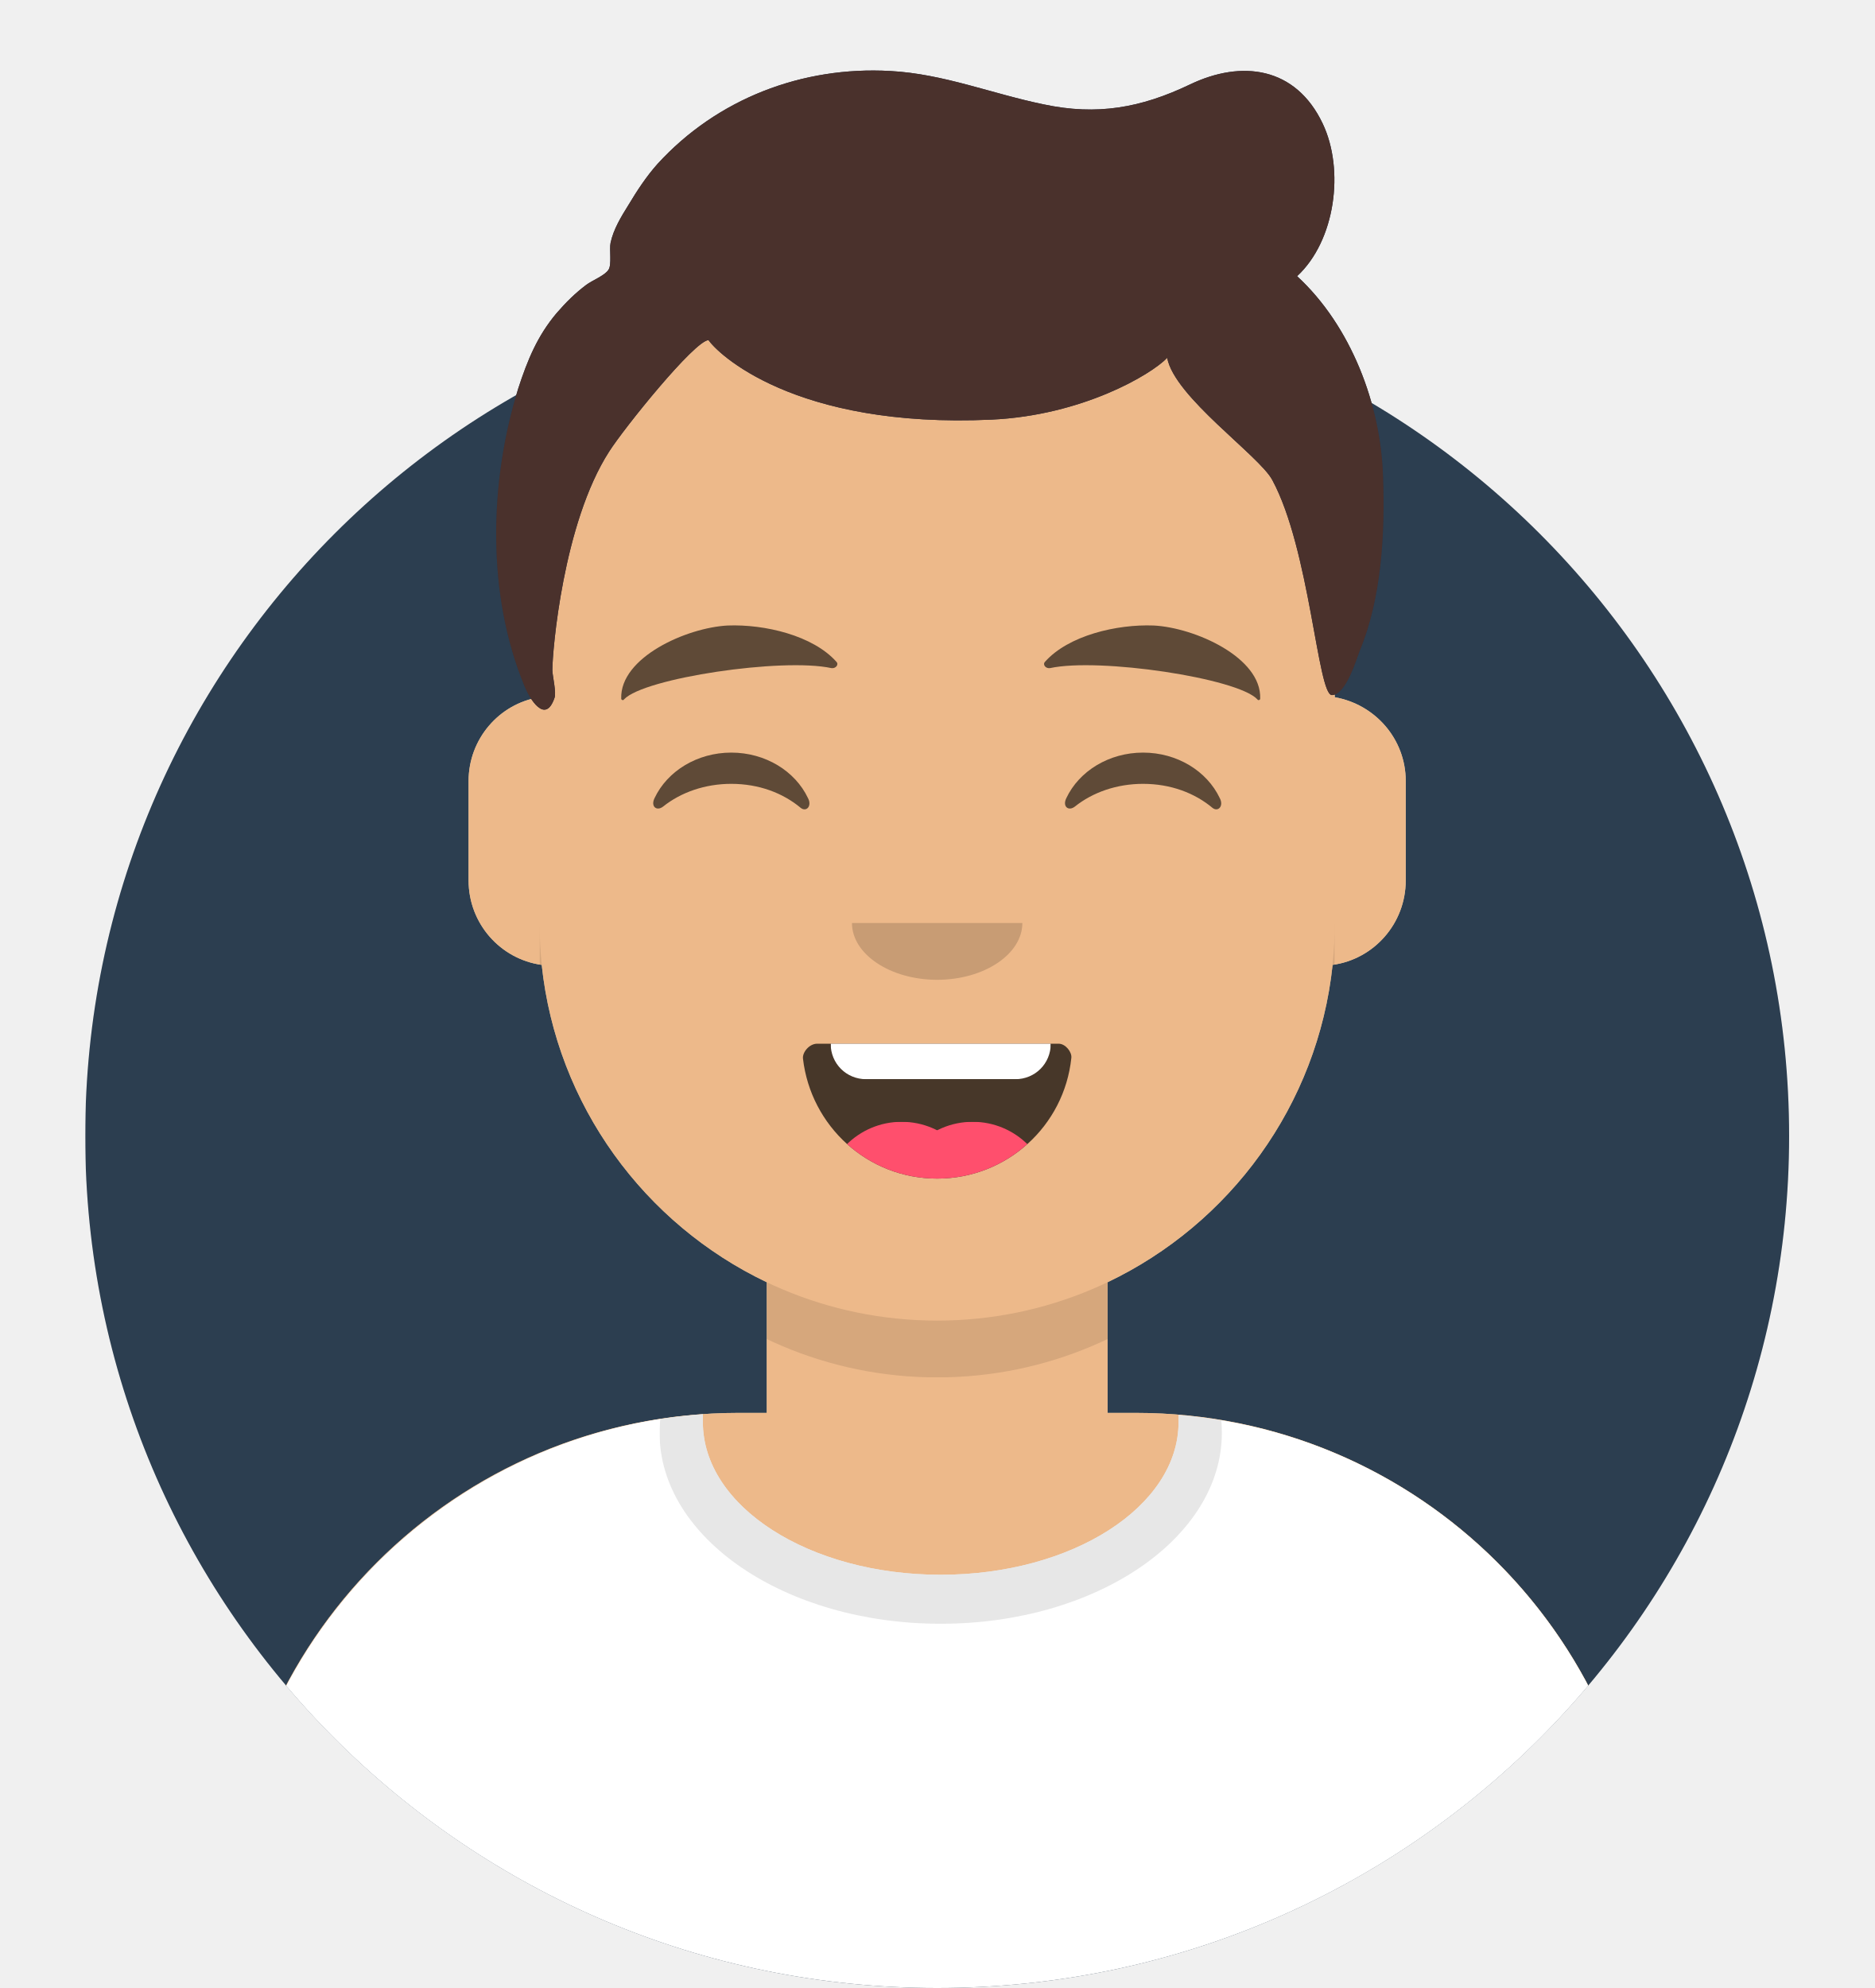
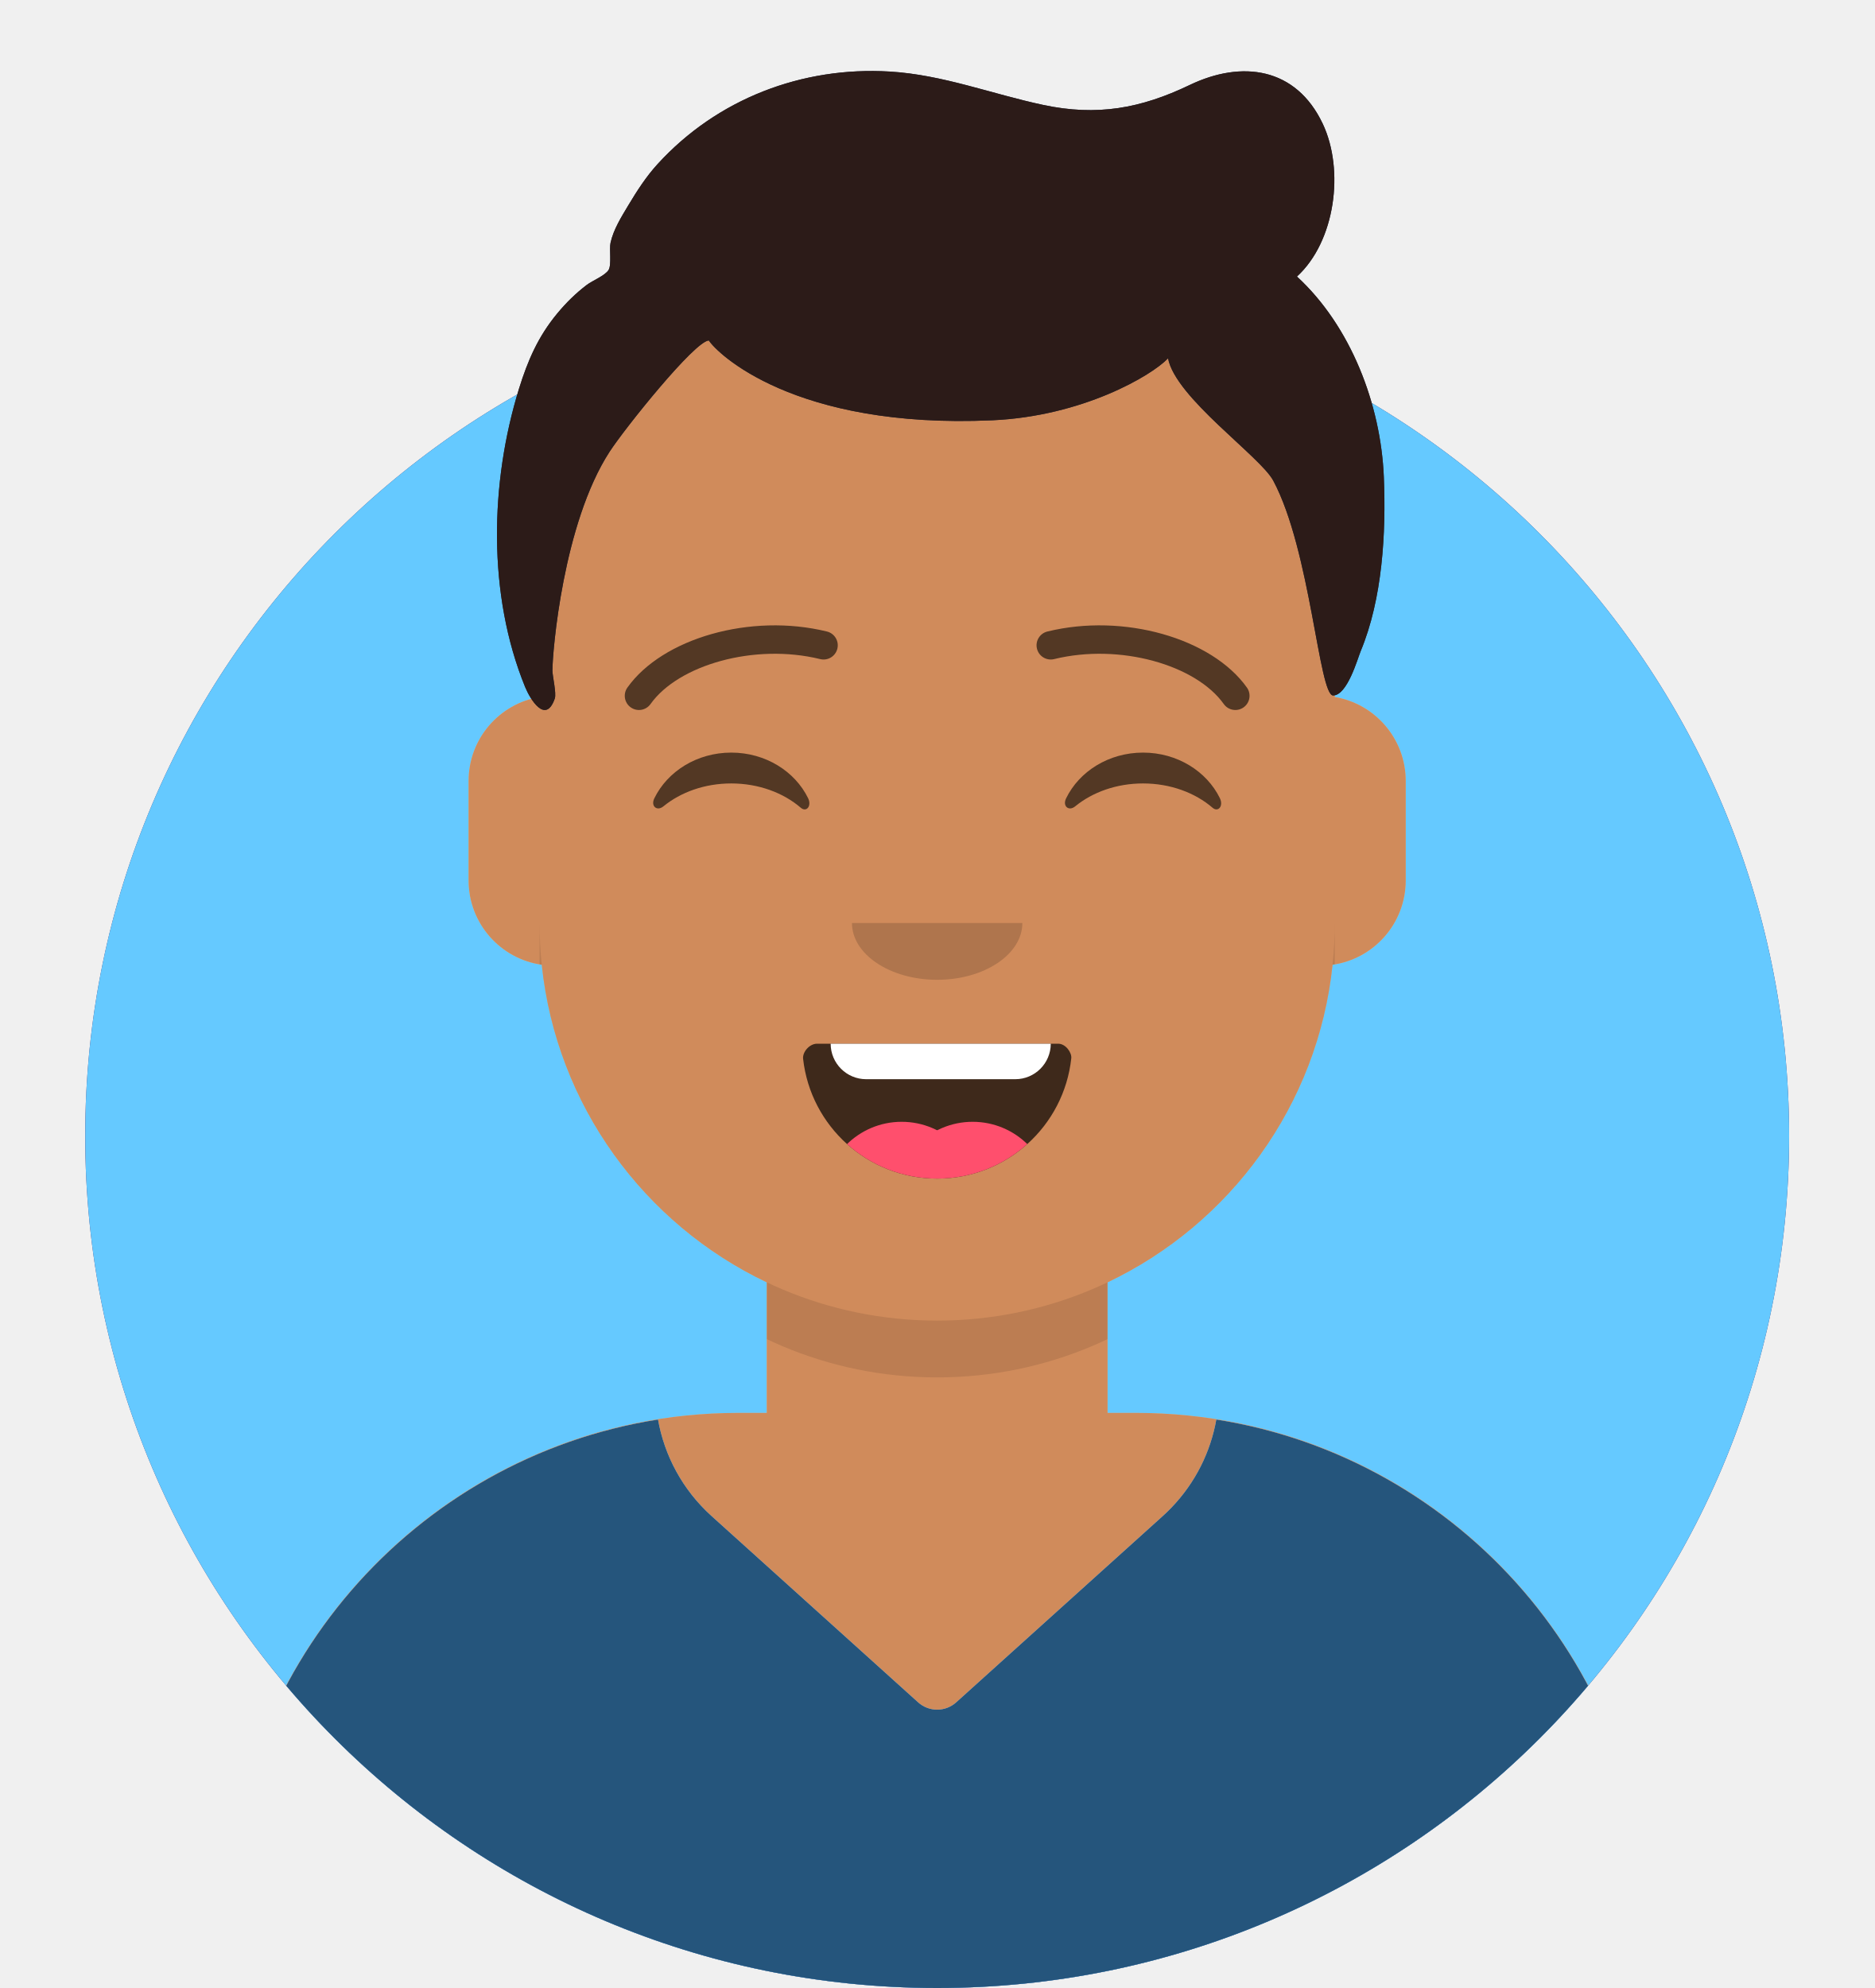
- <svg xmlns="http://www.w3.org/2000/svg" version="1.1" id="Layer_1" x="0px" y="0px" viewBox="0 0 264 280" style="enable-background:new 0 0 264 280;" xml:space="preserve">
-   <style type="text/css">
- 	.st0{fill-rule:evenodd;clip-rule:evenodd;fill:#E6E6E6;}
- 	.st1{filter:url(#Adobe_OpacityMaskFilter);}
- 	.st2{fill-rule:evenodd;clip-rule:evenodd;fill:#FFFFFF;}
- 	.st3{mask:url(#mask-2_1_);}
- 	.st4{fill-rule:evenodd;clip-rule:evenodd;fill:#2C3E50;}
- 	.st5{filter:url(#Adobe_OpacityMaskFilter_1_);}
- 	.st6{mask:url(#mask-4_1_);}
- 	.st7{fill-rule:evenodd;clip-rule:evenodd;fill:#D0C6AC;}
- 	.st8{filter:url(#Adobe_OpacityMaskFilter_2_);}
- 	.st9{mask:url(#mask-6_1_);}
- 	.st10{fill-rule:evenodd;clip-rule:evenodd;fill:#EDB98A;}
- 	.st11{filter:url(#Adobe_OpacityMaskFilter_3_);}
- 	.st12{mask:url(#mask-6_2_);fill-rule:evenodd;clip-rule:evenodd;fill-opacity:0.1;}
- 	.st13{filter:url(#Adobe_OpacityMaskFilter_4_);}
- 	.st14{mask:url(#react-mask-952_1_);}
- 	.st15{filter:url(#Adobe_OpacityMaskFilter_5_);}
- 	.st16{opacity:0.6;mask:url(#react-mask-952_2_);}
- 	.st17{fill-rule:evenodd;clip-rule:evenodd;fill-opacity:0.16;}
- 	.st18{fill-rule:evenodd;clip-rule:evenodd;fill-opacity:0.7;}
- 	.st19{filter:url(#Adobe_OpacityMaskFilter_6_);}
- 	.st20{mask:url(#react-mask-934_1_);fill-rule:evenodd;clip-rule:evenodd;fill:#FFFFFF;}
- 	.st21{filter:url(#Adobe_OpacityMaskFilter_7_);}
- 	.st22{mask:url(#react-mask-934_2_);}
- 	.st23{fill-rule:evenodd;clip-rule:evenodd;fill:#FF4F6D;}
- 	.st24{fill-rule:evenodd;clip-rule:evenodd;fill-opacity:0.6;}
- 	.st25{filter:url(#Adobe_OpacityMaskFilter_8_);}
- 	.st26{mask:url(#react-mask-925_1_);}
- 	.st27{fill-rule:evenodd;clip-rule:evenodd;fill:#28354B;}
- 	.st28{filter:url(#Adobe_OpacityMaskFilter_9_);}
- 	.st29{mask:url(#react-mask-924_1_);}
- 	.st30{fill-rule:evenodd;clip-rule:evenodd;fill:#4A312C;}
- </style>
-   <g>
-     <g transform="translate(-825, -1100)">
+ <svg xmlns="http://www.w3.org/2000/svg" xmlns:xlink="http://www.w3.org/1999/xlink" width="264px" height="280px" viewBox="0 0 264 280" version="1.1">
+   <defs>
+     <circle id="react-path-1" cx="120" cy="120" r="120" />
+     <path d="M12,160 C12,226.274 65.726,280 132,280 C198.274,280 252,226.274 252,160 L264,160 L264,-1.42108547e-14 L-3.19744231e-14,-1.42108547e-14 L-3.19744231e-14,160 L12,160 Z" id="react-path-2" />
+     <path d="M124,144.611 L124,163 L128,163 L128,163 C167.765,163 200,195.235 200,235 L200,244 L0,244 L0,235 C-4.86974701e-15,195.235 32.235,163 72,163 L72,163 L76,163 L76,144.611 C58.763,136.422 46.372,119.687 44.305,99.881 C38.48,99.058 34,94.052 34,88 L34,74 C34,68.054 38.325,63.118 44,62.166 L44,56 L44,56 C44,25.072 69.072,5.68137151e-15 100,0 L100,0 L100,0 C130.928,-5.68137151e-15 156,25.072 156,56 L156,62.166 C161.675,63.118 166,68.054 166,74 L166,88 C166,94.052 161.52,99.058 155.695,99.881 C153.628,119.687 141.237,136.422 124,144.611 Z" id="react-path-3" />
+   </defs>
+   <g id="Avataaar" stroke="none" stroke-width="1" fill="none" fill-rule="evenodd">
+     <g transform="translate(-825, -1100)" id="Avataaar/Circle">
      <g transform="translate(825, 1100)">
-         <g id="Circle" transform="translate(12, 40)">
-           <g id="Circle-Background">
-             <circle class="st0" cx="120" cy="120" r="120" />
-           </g>
-           <defs>
-             <filter id="Adobe_OpacityMaskFilter" filterUnits="userSpaceOnUse" x="0" y="0" width="240" height="240">
-               <feColorMatrix type="matrix" values="1 0 0 0 0  0 1 0 0 0  0 0 1 0 0  0 0 0 1 0" />
-             </filter>
-           </defs>
-           <mask maskUnits="userSpaceOnUse" x="0" y="0" width="240" height="240" id="mask-2_1_">
-             <g class="st1">
-               <circle id="path-1_1_" class="st2" cx="120" cy="120" r="120" />
-             </g>
+         <g id="Circle" stroke-width="1" fill-rule="evenodd" transform="translate(12, 40)">
+           <mask id="react-mask-4" fill="white">
+             <use xlink:href="#react-path-1" />
          </mask>
-           <g class="st3">
-             <rect class="st4" width="240" height="240" />
+           <use id="Circle-Background" fill="#4d326b" xlink:href="#react-path-1" />
+           <g id="Color/Palette/Blue-01" mask="url(#react-mask-4)" fill="#65C9FF">
+             <rect id="🖍Color" x="0" y="0" width="240" height="240" />
          </g>
        </g>
-         <g id="Mask">
- 			</g>
-         <defs>
-           <filter id="Adobe_OpacityMaskFilter_1_" filterUnits="userSpaceOnUse" x="-1" y="0" width="265" height="280">
-             <feColorMatrix type="matrix" values="1 0 0 0 0  0 1 0 0 0  0 0 1 0 0  0 0 0 1 0" />
-           </filter>
-         </defs>
-         <mask maskUnits="userSpaceOnUse" x="-1" y="0" width="265" height="280" id="mask-4_1_">
-           <g class="st5">
-             <path id="path-3_1_" class="st2" d="M12,160c0,66.3,53.7,120,120,120s120-53.7,120-120h12V0H0v160H12z" />
-           </g>
+         <mask id="react-mask-5" fill="white">
+           <use xlink:href="#react-path-2" />
        </mask>
-         <g id="Avataaar" class="st6">
+         <g id="Mask" />
+         <g id="Avataaar" stroke-width="1" fill-rule="evenodd" mask="url(#react-mask-5)">
          <g id="Body" transform="translate(32, 36)">
-             <g>
-               <path class="st7" d="M124,144.6V163h4l0,0c39.8,0,72,32.2,72,72v9H0v-9c0-39.8,32.2-72,72-72l0,0h4v-18.4        c-17.2-8.2-29.6-24.9-31.7-44.7C38.5,99.1,34,94.1,34,88V74c0-5.9,4.3-10.9,10-11.8V56l0,0c0-30.9,25.1-56,56-56l0,0l0,0        c30.9,0,56,25.1,56,56v6.2c5.7,1,10,5.9,10,11.8v14c0,6.1-4.5,11.1-10.3,11.9C153.6,119.7,141.2,136.4,124,144.6z" />
-             </g>
-             <defs>
-               <filter id="Adobe_OpacityMaskFilter_2_" filterUnits="userSpaceOnUse" x="-32" y="0" width="264" height="244">
-                 <feColorMatrix type="matrix" values="1 0 0 0 0  0 1 0 0 0  0 0 1 0 0  0 0 0 1 0" />
-               </filter>
-             </defs>
-             <mask maskUnits="userSpaceOnUse" x="-32" y="0" width="264" height="244" id="mask-6_1_">
-               <g class="st8">
-                 <path id="path-5_1_" class="st2" d="M124,144.6V163h4l0,0c39.8,0,72,32.2,72,72v9H0v-9c0-39.8,32.2-72,72-72l0,0h4v-18.4         c-17.2-8.2-29.6-24.9-31.7-44.7C38.5,99.1,34,94.1,34,88V74c0-5.9,4.3-10.9,10-11.8V56l0,0c0-30.9,25.1-56,56-56l0,0l0,0         c30.9,0,56,25.1,56,56v6.2c5.7,1,10,5.9,10,11.8v14c0,6.1-4.5,11.1-10.3,11.9C153.6,119.7,141.2,136.4,124,144.6z" />
-               </g>
+             <mask id="react-mask-6" fill="white">
+               <use xlink:href="#react-path-3" />
            </mask>
-             <g class="st9">
-               <g id="Color" transform="translate(-32, 0)">
-                 <rect class="st10" width="264" height="244" />
+             <use fill="#D0C6AC" xlink:href="#react-path-3" />
+             <g id="Skin/👶🏽-03-Brown" mask="url(#react-mask-6)" fill="#D08B5B">
+               <g transform="translate(0, 0)" id="Color">
+                 <rect x="0" y="0" width="264" height="280" />
              </g>
            </g>
+             <path d="M156,79 L156,102 C156,132.928 130.928,158 100,158 C69.072,158 44,132.928 44,102 L44,79 L44,94 C44,124.928 69.072,150 100,150 C130.928,150 156,124.928 156,94 L156,79 Z" id="Neck-Shadow" fill-opacity="0.1" fill="#000000" mask="url(#react-mask-6)" />
+           </g>
+           <g id="Clothing/Shirt-V-Neck" transform="translate(0, 170)">
            <defs>
-               <filter id="Adobe_OpacityMaskFilter_3_" filterUnits="userSpaceOnUse" x="44" y="79" width="112" height="79">
-                 <feColorMatrix type="matrix" values="1 0 0 0 0  0 1 0 0 0  0 0 1 0 0  0 0 0 1 0" />
-               </filter>
+               <path d="M171.32,29.936 C205.706,35.367 232,65.139 232,101.052 L232,110 L32,110 L32,101.052 C32,65.138 58.294,35.366 92.682,29.936 C93.584,35.005 96.116,39.824 100.236,43.539 L100.236,43.539 L129.321,69.768 C130.843,71.14 133.157,71.14 134.679,69.768 L134.679,69.768 L163.764,43.539 C164.189,43.155 164.601,42.756 164.998,42.343 C168.414,38.787 170.517,34.452 171.32,29.936 Z" id="react-path-7" />
            </defs>
-             <mask maskUnits="userSpaceOnUse" x="44" y="79" width="112" height="79" id="mask-6_2_">
-               <g class="st11">
-                 <path id="path-5_2_" class="st2" d="M124,144.6V163h4l0,0c39.8,0,72,32.2,72,72v9H0v-9c0-39.8,32.2-72,72-72l0,0h4v-18.4         c-17.2-8.2-29.6-24.9-31.7-44.7C38.5,99.1,34,94.1,34,88V74c0-5.9,4.3-10.9,10-11.8V56l0,0c0-30.9,25.1-56,56-56l0,0l0,0         c30.9,0,56,25.1,56,56v6.2c5.7,1,10,5.9,10,11.8v14c0,6.1-4.5,11.1-10.3,11.9C153.6,119.7,141.2,136.4,124,144.6z" />
+             <mask id="react-mask-8" fill="white">
+               <use xlink:href="#react-path-7" />
+             </mask>
+             <use id="Clothes" fill="#E6E6E6" fill-rule="evenodd" xlink:href="#react-path-7" />
+             <g id="Color/Palette/Gray-01" mask="url(#react-mask-8)" fill-rule="evenodd" fill="#25557C">
+               <rect id="🖍Color" x="0" y="0" width="264" height="110" />
+             </g>
+           </g>
+           <g id="Face" transform="translate(76, 82)" fill="#000000">
+             <g id="Mouth/Smile" transform="translate(2, 52)">
+               <defs>
+                 <path d="M35.118,15.128 C36.176,24.62 44.226,32 54,32 C63.804,32 71.874,24.574 72.892,15.04 C72.974,14.273 72.117,13 71.043,13 C56.149,13 44.738,13 37.087,13 C36.007,13 35.012,14.178 35.118,15.128 Z" id="react-path-14" />
+               </defs>
+               <mask id="react-mask-15" fill="white">
+                 <use xlink:href="#react-path-14" />
+               </mask>
+               <use id="Mouth" fill-opacity="0.7" fill="#000000" fill-rule="evenodd" xlink:href="#react-path-14" />
+               <rect id="Teeth" fill="#FFFFFF" fill-rule="evenodd" mask="url(#react-mask-15)" x="39" y="2" width="31" height="16" rx="5" />
+               <g id="Tongue" stroke-width="1" fill-rule="evenodd" mask="url(#react-mask-15)" fill="#FF4F6D">
+                 <g transform="translate(38, 24)">
+                   <circle cx="11" cy="11" r="11" />
+                   <circle cx="21" cy="11" r="11" />
+                 </g>
              </g>
-             </mask>
-             <path id="Neck-Shadow" class="st12" d="M156,79v23c0,30.9-25.1,56-56,56s-56-25.1-56-56V79v15c0,30.9,25.1,56,56,56       s56-25.1,56-56V79z" />
-           </g>
-           <g transform="translate(0, 170)">
-             <g id="Clothes">
-               <path class="st0" d="M166,29.3c37,3,66,34,66,71.8v8.9H32v-8.9C32,63,61.6,31.8,99,29.2c0,0.4,0,0.7,0,1.1        c0,11.9,15,21.5,33.5,21.5S166,42.2,166,30.3C166,30,166,29.6,166,29.3z" />
            </g>
-             <defs>
-               <filter id="Adobe_OpacityMaskFilter_4_" filterUnits="userSpaceOnUse" x="0" y="0" width="264" height="110">
-                 <feColorMatrix type="matrix" values="1 0 0 0 0  0 1 0 0 0  0 0 1 0 0  0 0 0 1 0" />
-               </filter>
-             </defs>
-             <mask maskUnits="userSpaceOnUse" x="0" y="0" width="264" height="110" id="react-mask-952_1_">
-               <g class="st13">
-                 <path id="react-path-951_1_" class="st2" d="M166,29.3c37,3,66,34,66,71.8v8.9H32v-8.9C32,63,61.6,31.8,99,29.2         c0,0.4,0,0.7,0,1.1c0,11.9,15,21.5,33.5,21.5S166,42.2,166,30.3C166,30,166,29.6,166,29.3z" />
-               </g>
-             </mask>
-             <g class="st14">
-               <rect class="st2" width="264" height="110" />
+             <g id="Nose/Default" transform="translate(28, 40)" fill-opacity="0.16">
+               <path d="M16,8 C16,12.418 21.373,16 28,16 L28,16 C34.627,16 40,12.418 40,8" id="Nose" />
            </g>
-             <defs>
-               <filter id="Adobe_OpacityMaskFilter_5_" filterUnits="userSpaceOnUse" x="92.9" y="4.9" width="79.3" height="53.8">
-                 <feColorMatrix type="matrix" values="1 0 0 0 0  0 1 0 0 0  0 0 1 0 0  0 0 0 1 0" />
-               </filter>
-             </defs>
-             <mask maskUnits="userSpaceOnUse" x="92.9" y="4.9" width="79.3" height="53.8" id="react-mask-952_2_">
-               <g class="st15">
-                 <path id="react-path-951_2_" class="st2" d="M166,29.3c37,3,66,34,66,71.8v8.9H32v-8.9C32,63,61.6,31.8,99,29.2         c0,0.4,0,0.7,0,1.1c0,11.9,15,21.5,33.5,21.5S166,42.2,166,30.3C166,30,166,29.6,166,29.3z" />
-               </g>
-             </mask>
-             <g id="Shadowy" class="st16">
-               <g transform="translate(92, 4)">
-                 <ellipse class="st17" cx="40.5" cy="27.8" rx="39.6" ry="26.9" />
+             <g id="Eyes/Happy-😁" transform="translate(0, 8)" fill-opacity="0.6">
+               <path d="M16.16,22.447 C18.007,18.649 22.164,16 26.998,16 C31.814,16 35.959,18.63 37.815,22.407 C38.367,23.529 37.582,24.447 36.791,23.767 C34.34,21.66 30.859,20.344 26.998,20.344 C23.257,20.344 19.874,21.579 17.438,23.572 C16.547,24.3 15.62,23.558 16.16,22.447 Z" id="Squint" />
+               <path d="M74.16,22.447 C76.007,18.649 80.164,16 84.998,16 C89.814,16 93.959,18.63 95.815,22.407 C96.367,23.529 95.582,24.447 94.791,23.767 C92.34,21.66 88.859,20.344 84.998,20.344 C81.257,20.344 77.874,21.579 75.438,23.572 C74.547,24.3 73.62,23.558 74.16,22.447 Z" id="Squint" />
+             </g>
+             <g id="Eyebrow/Outline/Default" fill-opacity="0.6">
+               <g id="I-Browse" transform="translate(12, 6)">
+                 <path d="M3.63,11.159 C7.545,5.65 18.278,2.561 27.523,4.831 C28.596,5.095 29.679,4.439 29.942,3.366 C30.206,2.293 29.55,1.21 28.477,0.947 C17.74,-1.69 5.312,1.887 0.37,8.841 C-0.27,9.742 -0.059,10.99 0.841,11.63 C1.742,12.27 2.99,12.059 3.63,11.159 Z" id="Eyebrow" fill-rule="nonzero" />
+                 <path d="M61.63,11.159 C65.545,5.65 76.278,2.561 85.523,4.831 C86.596,5.095 87.679,4.439 87.942,3.366 C88.206,2.293 87.55,1.21 86.477,0.947 C75.74,-1.69 63.312,1.887 58.37,8.841 C57.73,9.742 57.941,10.99 58.841,11.63 C59.742,12.27 60.99,12.059 61.63,11.159 Z" id="Eyebrow" fill-rule="nonzero" transform="translate(73.00015, 6.039198) scale(-1, 1) translate(-73.00015, -6.039198) " />
              </g>
            </g>
          </g>
-           <g id="Face" transform="translate(76, 82)">
-             <g transform="translate(2, 52)">
-               <g id="Mouth">
-                 <path class="st18" d="M35.1,15.1C36.2,24.6,44.2,32,54,32c9.8,0,17.9-7.4,18.9-17c0.1-0.8-0.8-2-1.8-2c-14.9,0-26.3,0-34,0         C36,13,35,14.2,35.1,15.1z" />
-               </g>
-               <defs>
-                 <filter id="Adobe_OpacityMaskFilter_6_" filterUnits="userSpaceOnUse" x="39" y="2" width="31" height="16">
-                   <feColorMatrix type="matrix" values="1 0 0 0 0  0 1 0 0 0  0 0 1 0 0  0 0 0 1 0" />
-                 </filter>
-               </defs>
-               <mask maskUnits="userSpaceOnUse" x="39" y="2" width="31" height="16" id="react-mask-934_1_">
-                 <g class="st19">
-                   <path id="react-path-933_1_" class="st2" d="M35.1,15.1C36.2,24.6,44.2,32,54,32c9.8,0,17.9-7.4,18.9-17          c0.1-0.8-0.8-2-1.8-2c-14.9,0-26.3,0-34,0C36,13,35,14.2,35.1,15.1z" />
-                 </g>
-               </mask>
-               <path id="Teeth" class="st20" d="M44,2h21c2.8,0,5,2.2,5,5v6c0,2.8-2.2,5-5,5H44c-2.8,0-5-2.2-5-5V7C39,4.2,41.2,2,44,2z" />
-               <defs>
-                 <filter id="Adobe_OpacityMaskFilter_7_" filterUnits="userSpaceOnUse" x="38" y="24" width="32" height="22">
-                   <feColorMatrix type="matrix" values="1 0 0 0 0  0 1 0 0 0  0 0 1 0 0  0 0 0 1 0" />
-                 </filter>
-               </defs>
-               <mask maskUnits="userSpaceOnUse" x="38" y="24" width="32" height="22" id="react-mask-934_2_">
-                 <g class="st21">
-                   <path id="react-path-933_2_" class="st2" d="M35.1,15.1C36.2,24.6,44.2,32,54,32c9.8,0,17.9-7.4,18.9-17          c0.1-0.8-0.8-2-1.8-2c-14.9,0-26.3,0-34,0C36,13,35,14.2,35.1,15.1z" />
-                 </g>
-               </mask>
-               <g id="Tongue" class="st22">
-                 <g transform="translate(38, 24)">
-                   <circle class="st23" cx="11" cy="11" r="11" />
-                   <circle class="st23" cx="21" cy="11" r="11" />
-                 </g>
-               </g>
-             </g>
-             <g transform="translate(28, 40)">
-               <path id="Nose" class="st17" d="M16,8c0,4.4,5.4,8,12,8l0,0c6.6,0,12-3.6,12-8" />
-             </g>
-             <g transform="translate(0, 8)">
-               <path id="Squint" class="st24" d="M16.2,22.4C18,18.6,22.2,16,27,16c4.8,0,9,2.6,10.8,6.4c0.6,1.1-0.2,2-1,1.4        c-2.5-2.1-5.9-3.4-9.8-3.4c-3.7,0-7.1,1.2-9.6,3.2C16.5,24.3,15.6,23.6,16.2,22.4z" />
-               <path class="st24" d="M74.2,22.4C76,18.6,80.2,16,85,16c4.8,0,9,2.6,10.8,6.4c0.6,1.1-0.2,2-1,1.4c-2.5-2.1-5.9-3.4-9.8-3.4        c-3.7,0-7.1,1.2-9.6,3.2C74.5,24.3,73.6,23.6,74.2,22.4z" />
-             </g>
-             <g>
-               <path id="Eyebrow" class="st24" d="M26.5,6.1c-5.8,0.3-15.2,4.5-15,10.3c0,0.2,0.3,0.3,0.4,0.1c2.8-3,22.3-5.9,29.2-4.4        c0.6,0.1,1.1-0.5,0.7-0.9C38.5,7.5,31.7,5.9,26.5,6.1" />
-               <path class="st24" d="M86.5,6.1c5.8,0.3,15.2,4.5,15,10.3c0,0.2-0.3,0.3-0.4,0.1c-2.8-3-22.3-5.9-29.2-4.4        c-0.6,0.1-1.1-0.5-0.7-0.9C74.5,7.5,81.3,5.9,86.5,6.1" />
-             </g>
-           </g>
-           <g id="Top">
+           <g id="Top" stroke-width="1" fill-rule="evenodd">
            <defs>
-               <filter id="Adobe_OpacityMaskFilter_8_" filterUnits="userSpaceOnUse" x="-1" y="0" width="264" height="280">
-                 <feColorMatrix type="matrix" values="1 0 0 0 0  0 1 0 0 0  0 0 1 0 0  0 0 0 1 0" />
+               <rect id="react-path-13" x="0" y="0" width="264" height="280" />
+               <path d="M183.68,38.949 C189.086,33.999 190.387,23.962 187.318,17.449 C183.549,9.454 175.901,8.452 168.572,11.969 C161.664,15.284 155.515,16.388 147.95,14.782 C140.692,13.241 133.806,10.523 126.303,10.076 C113.978,9.343 102.003,13.915 93.603,23.129 C92,24.887 90.709,26.897 89.488,28.934 C88.512,30.564 87.411,32.313 86.995,34.192 C86.797,35.086 87.165,37.29 86.72,38.022 C86.239,38.812 84.424,39.537 83.651,40.124 C82.084,41.313 80.727,42.654 79.471,44.171 C76.805,47.393 75.338,50.758 74.103,54.743 C70.001,67.988 69.653,83.741 74.957,96.747 C75.664,98.481 77.855,102.099 79.143,98.385 C79.398,97.651 78.809,95.191 78.81,94.45 C78.815,91.73 80.316,73.721 86.857,63.633 C88.986,60.349 98.83,48.052 100.841,47.954 C101.906,49.646 112.721,60.462 140.783,59.195 C153.445,58.623 163.183,52.934 165.521,50.468 C166.549,56.001 178.513,64.284 180.336,67.692 C185.603,77.538 186.771,97.996 188.781,97.957 C190.791,97.919 192.234,92.72 192.648,91.727 C195.72,84.352 196.243,75.095 195.915,67.168 C195.488,56.966 191.277,45.942 183.68,38.949 Z" id="react-path-12" />
+               <filter x="-0.8%" y="-2.0%" width="101.5%" height="108.0%" filterUnits="objectBoundingBox" id="react-filter-9">
+                 <feOffset dx="0" dy="2" in="SourceAlpha" result="shadowOffsetOuter1" />
+                 <feColorMatrix values="0 0 0 0 0   0 0 0 0 0   0 0 0 0 0  0 0 0 0.16 0" type="matrix" in="shadowOffsetOuter1" result="shadowMatrixOuter1" />
+                 <feMerge>
+                   <feMergeNode in="shadowMatrixOuter1" />
+                   <feMergeNode in="SourceGraphic" />
+                 </feMerge>
              </filter>
            </defs>
-             <mask maskUnits="userSpaceOnUse" x="-1" y="0" width="264" height="280" id="react-mask-925_1_">
-               <g class="st25">
-                 <rect id="react-path-927_1_" class="st2" width="264" height="280" />
-               </g>
+             <mask id="react-mask-11" fill="white">
+               <use xlink:href="#react-path-13" />
            </mask>
-             <g class="st26">
+             <g id="Mask" />
+             <g id="Top/Short-Hair/Short-Waved" mask="url(#react-mask-11)">
              <g transform="translate(-1, 0)">
-                 <g id="Short-Hair">
-                   <path class="st27" d="M183.7,38.9c5.4-5,6.7-15,3.6-21.5c-3.8-8-11.4-9-18.7-5.5c-6.9,3.3-13.1,4.4-20.6,2.8          c-7.3-1.5-14.1-4.3-21.6-4.7C114,9.3,102,13.9,93.6,23.1c-1.6,1.8-2.9,3.8-4.1,5.8c-1,1.6-2.1,3.4-2.5,5.3          c-0.2,0.9,0.2,3.1-0.3,3.8c-0.5,0.8-2.3,1.5-3.1,2.1c-1.6,1.2-2.9,2.5-4.2,4c-2.7,3.2-4.1,6.6-5.4,10.6          c-4.1,13.2-4.5,29,0.9,42c0.7,1.7,2.9,5.4,4.2,1.6c0.3-0.7-0.3-3.2-0.3-3.9c0-2.7,1.5-20.7,8-30.8c2.1-3.3,12-15.6,14-15.7          c1.1,1.7,11.9,12.5,39.9,11.2c12.7-0.6,22.4-6.3,24.7-8.7c1,5.5,13,13.8,14.8,17.2c5.3,9.8,6.4,30.3,8.4,30.3          s3.5-5.2,3.9-6.2c3.1-7.4,3.6-16.6,3.3-24.6C195.5,57,191.3,45.9,183.7,38.9z" />
-                 </g>
-                 <defs>
-                   <filter id="Adobe_OpacityMaskFilter_9_" filterUnits="userSpaceOnUse" x="0" y="0" width="264" height="280">
-                     <feColorMatrix type="matrix" values="1 0 0 0 0  0 1 0 0 0  0 0 1 0 0  0 0 0 1 0" />
-                   </filter>
-                 </defs>
-                 <mask maskUnits="userSpaceOnUse" x="0" y="0" width="264" height="280" id="react-mask-924_1_">
-                   <g class="st28">
-                     <path id="react-path-926_1_" class="st2" d="M183.7,38.9c5.4-5,6.7-15,3.6-21.5c-3.8-8-11.4-9-18.7-5.5           c-6.9,3.3-13.1,4.4-20.6,2.8c-7.3-1.5-14.1-4.3-21.6-4.7C114,9.3,102,13.9,93.6,23.1c-1.6,1.8-2.9,3.8-4.1,5.8           c-1,1.6-2.1,3.4-2.5,5.3c-0.2,0.9,0.2,3.1-0.3,3.8c-0.5,0.8-2.3,1.5-3.1,2.1c-1.6,1.2-2.9,2.5-4.2,4           c-2.7,3.2-4.1,6.6-5.4,10.6c-4.1,13.2-4.5,29,0.9,42c0.7,1.7,2.9,5.4,4.2,1.6c0.3-0.7-0.3-3.2-0.3-3.9           c0-2.7,1.5-20.7,8-30.8c2.1-3.3,12-15.6,14-15.7c1.1,1.7,11.9,12.5,39.9,11.2c12.7-0.6,22.4-6.3,24.7-8.7           c1,5.5,13,13.8,14.8,17.2c5.3,9.8,6.4,30.3,8.4,30.3s3.5-5.2,3.9-6.2c3.1-7.4,3.6-16.6,3.3-24.6           C195.5,57,191.3,45.9,183.7,38.9z" />
-                   </g>
+                 <mask id="react-mask-10" fill="white">
+                   <use xlink:href="#react-path-12" />
                </mask>
-                 <g class="st29">
-                   <g transform="translate(0, 0) ">
-                     <rect class="st30" width="264" height="280" />
+                 <use id="Short-Hair" stroke="none" fill="#28354B" fill-rule="evenodd" xlink:href="#react-path-12" />
+                 <g id="Skin/👶🏽-03-Brown" mask="url(#react-mask-10)" fill="#2C1B18">
+                   <g transform="translate(0, 0) " id="Color">
+                     <rect x="0" y="0" width="264" height="280" />
                  </g>
                </g>
              </g>
            </g>
          </g>
        </g>
      </g>
    </g>
  </g>
</svg>
